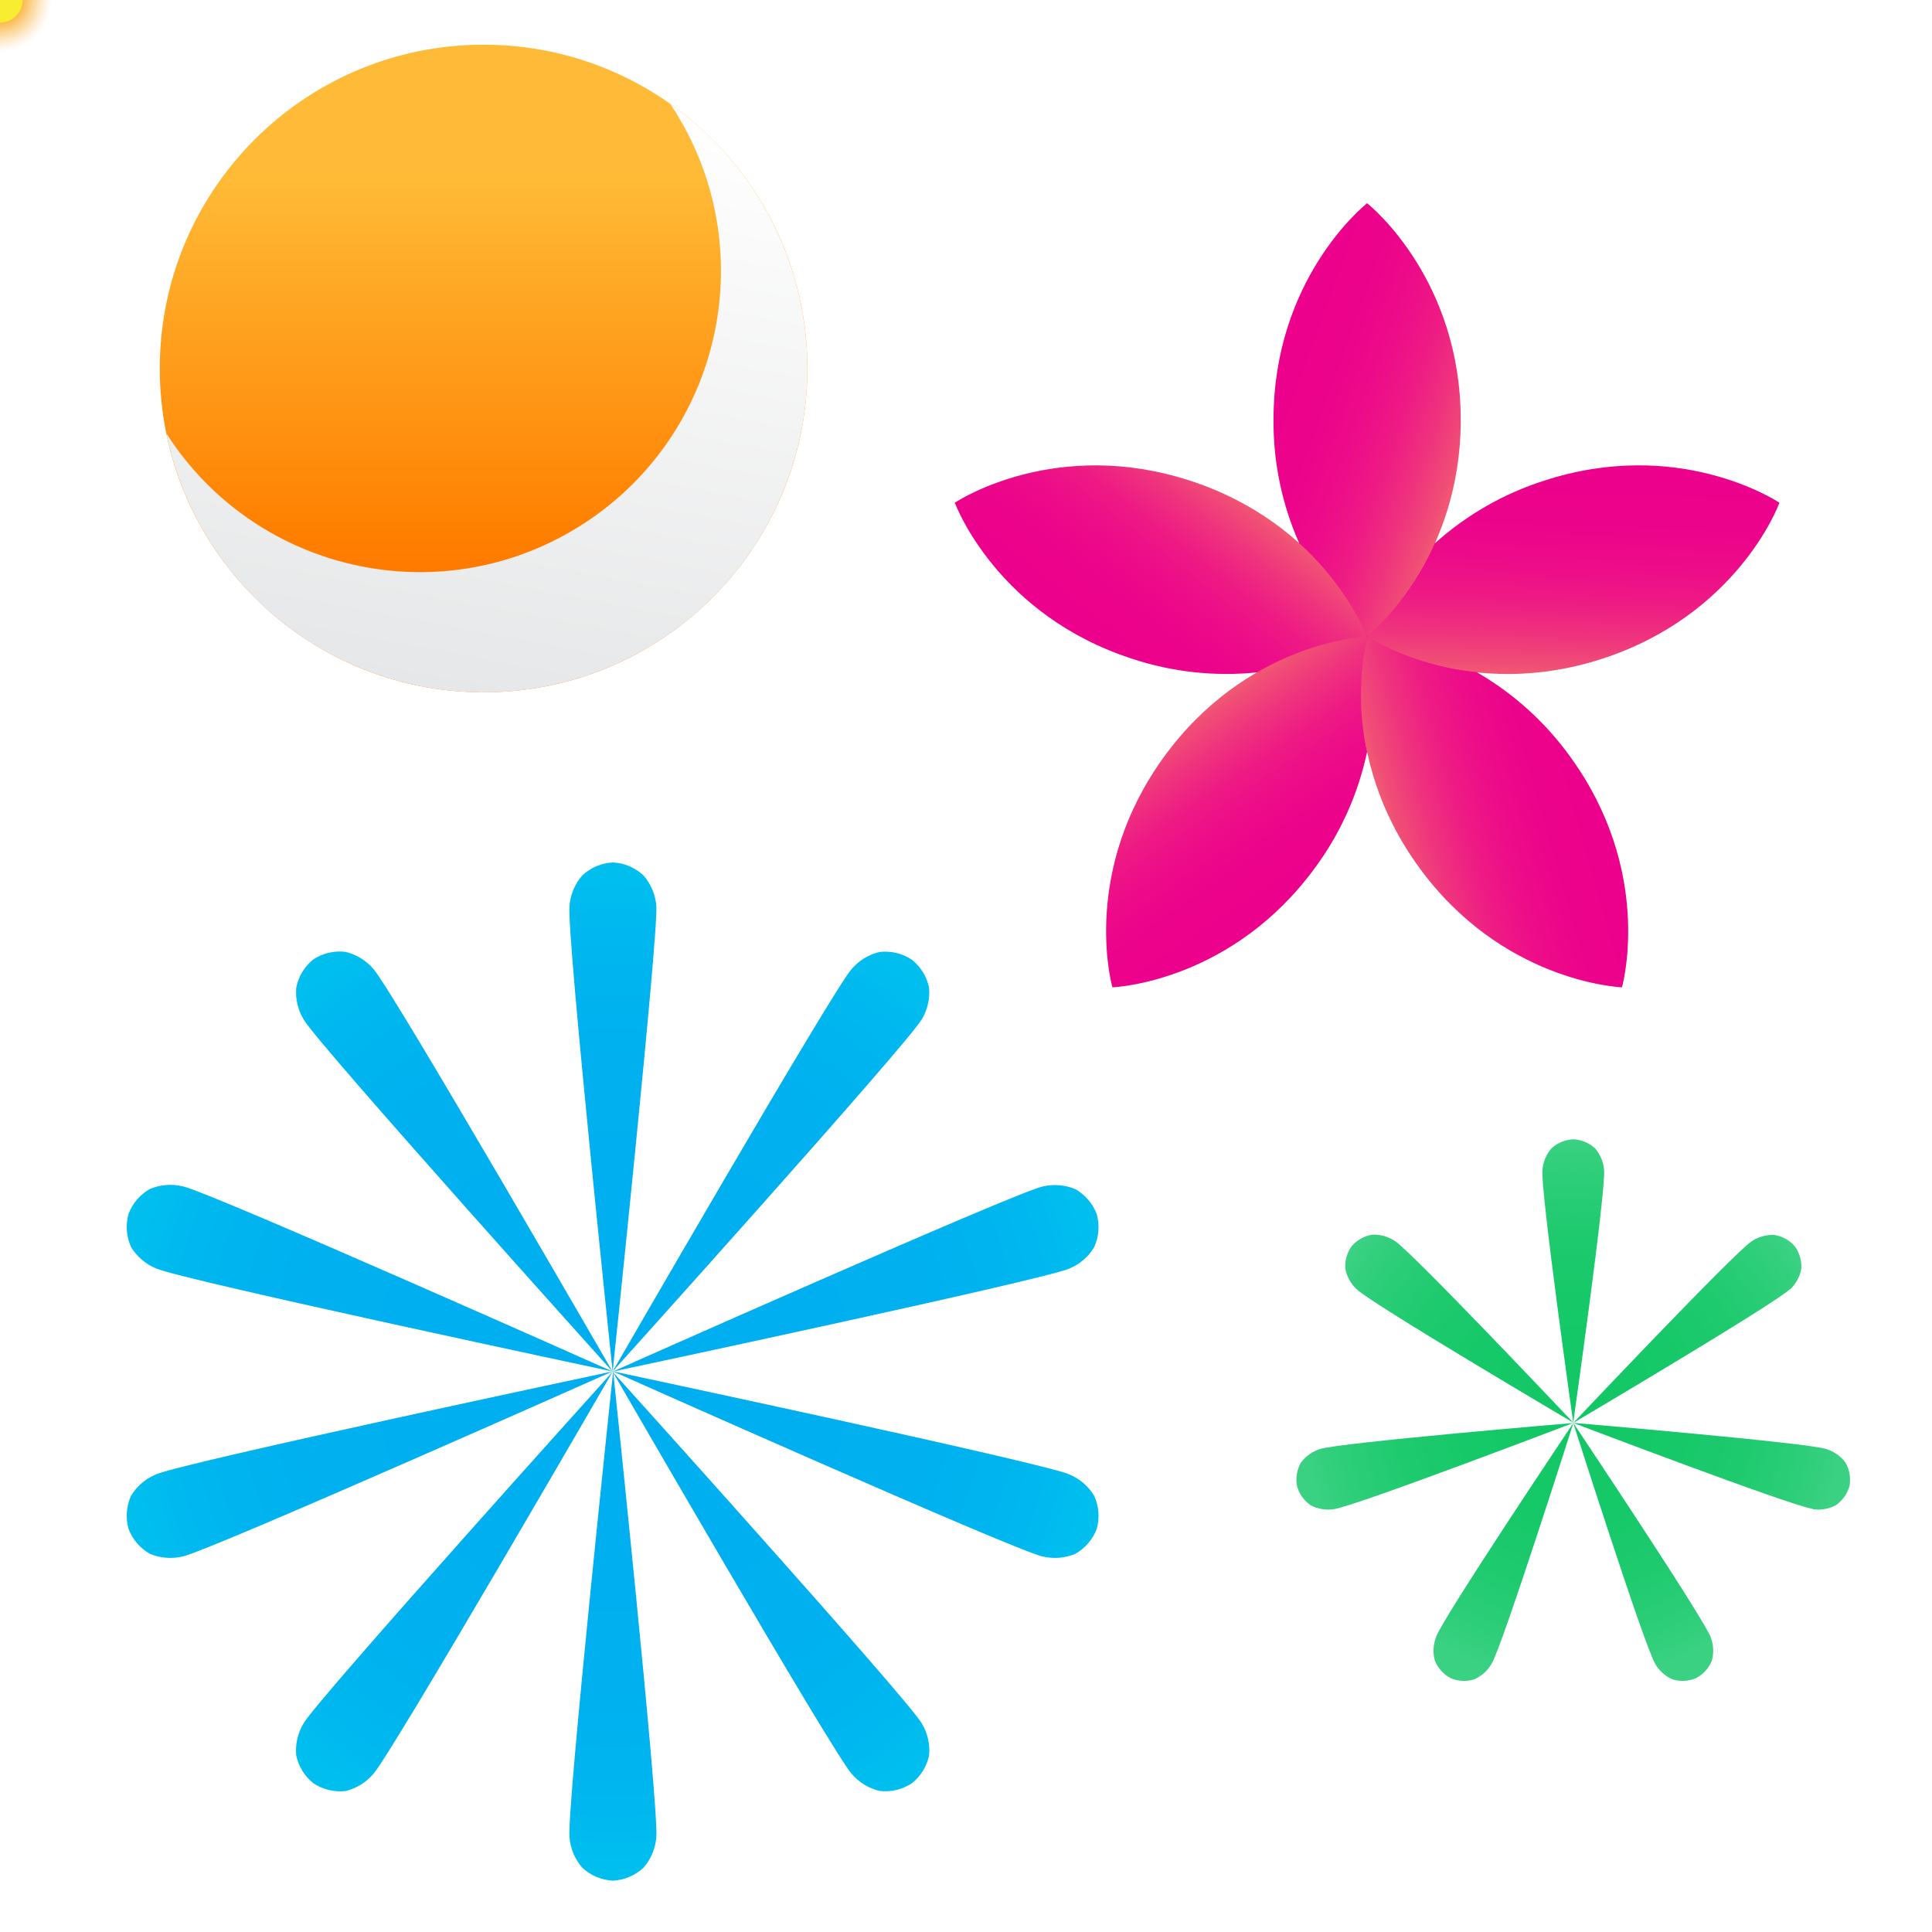
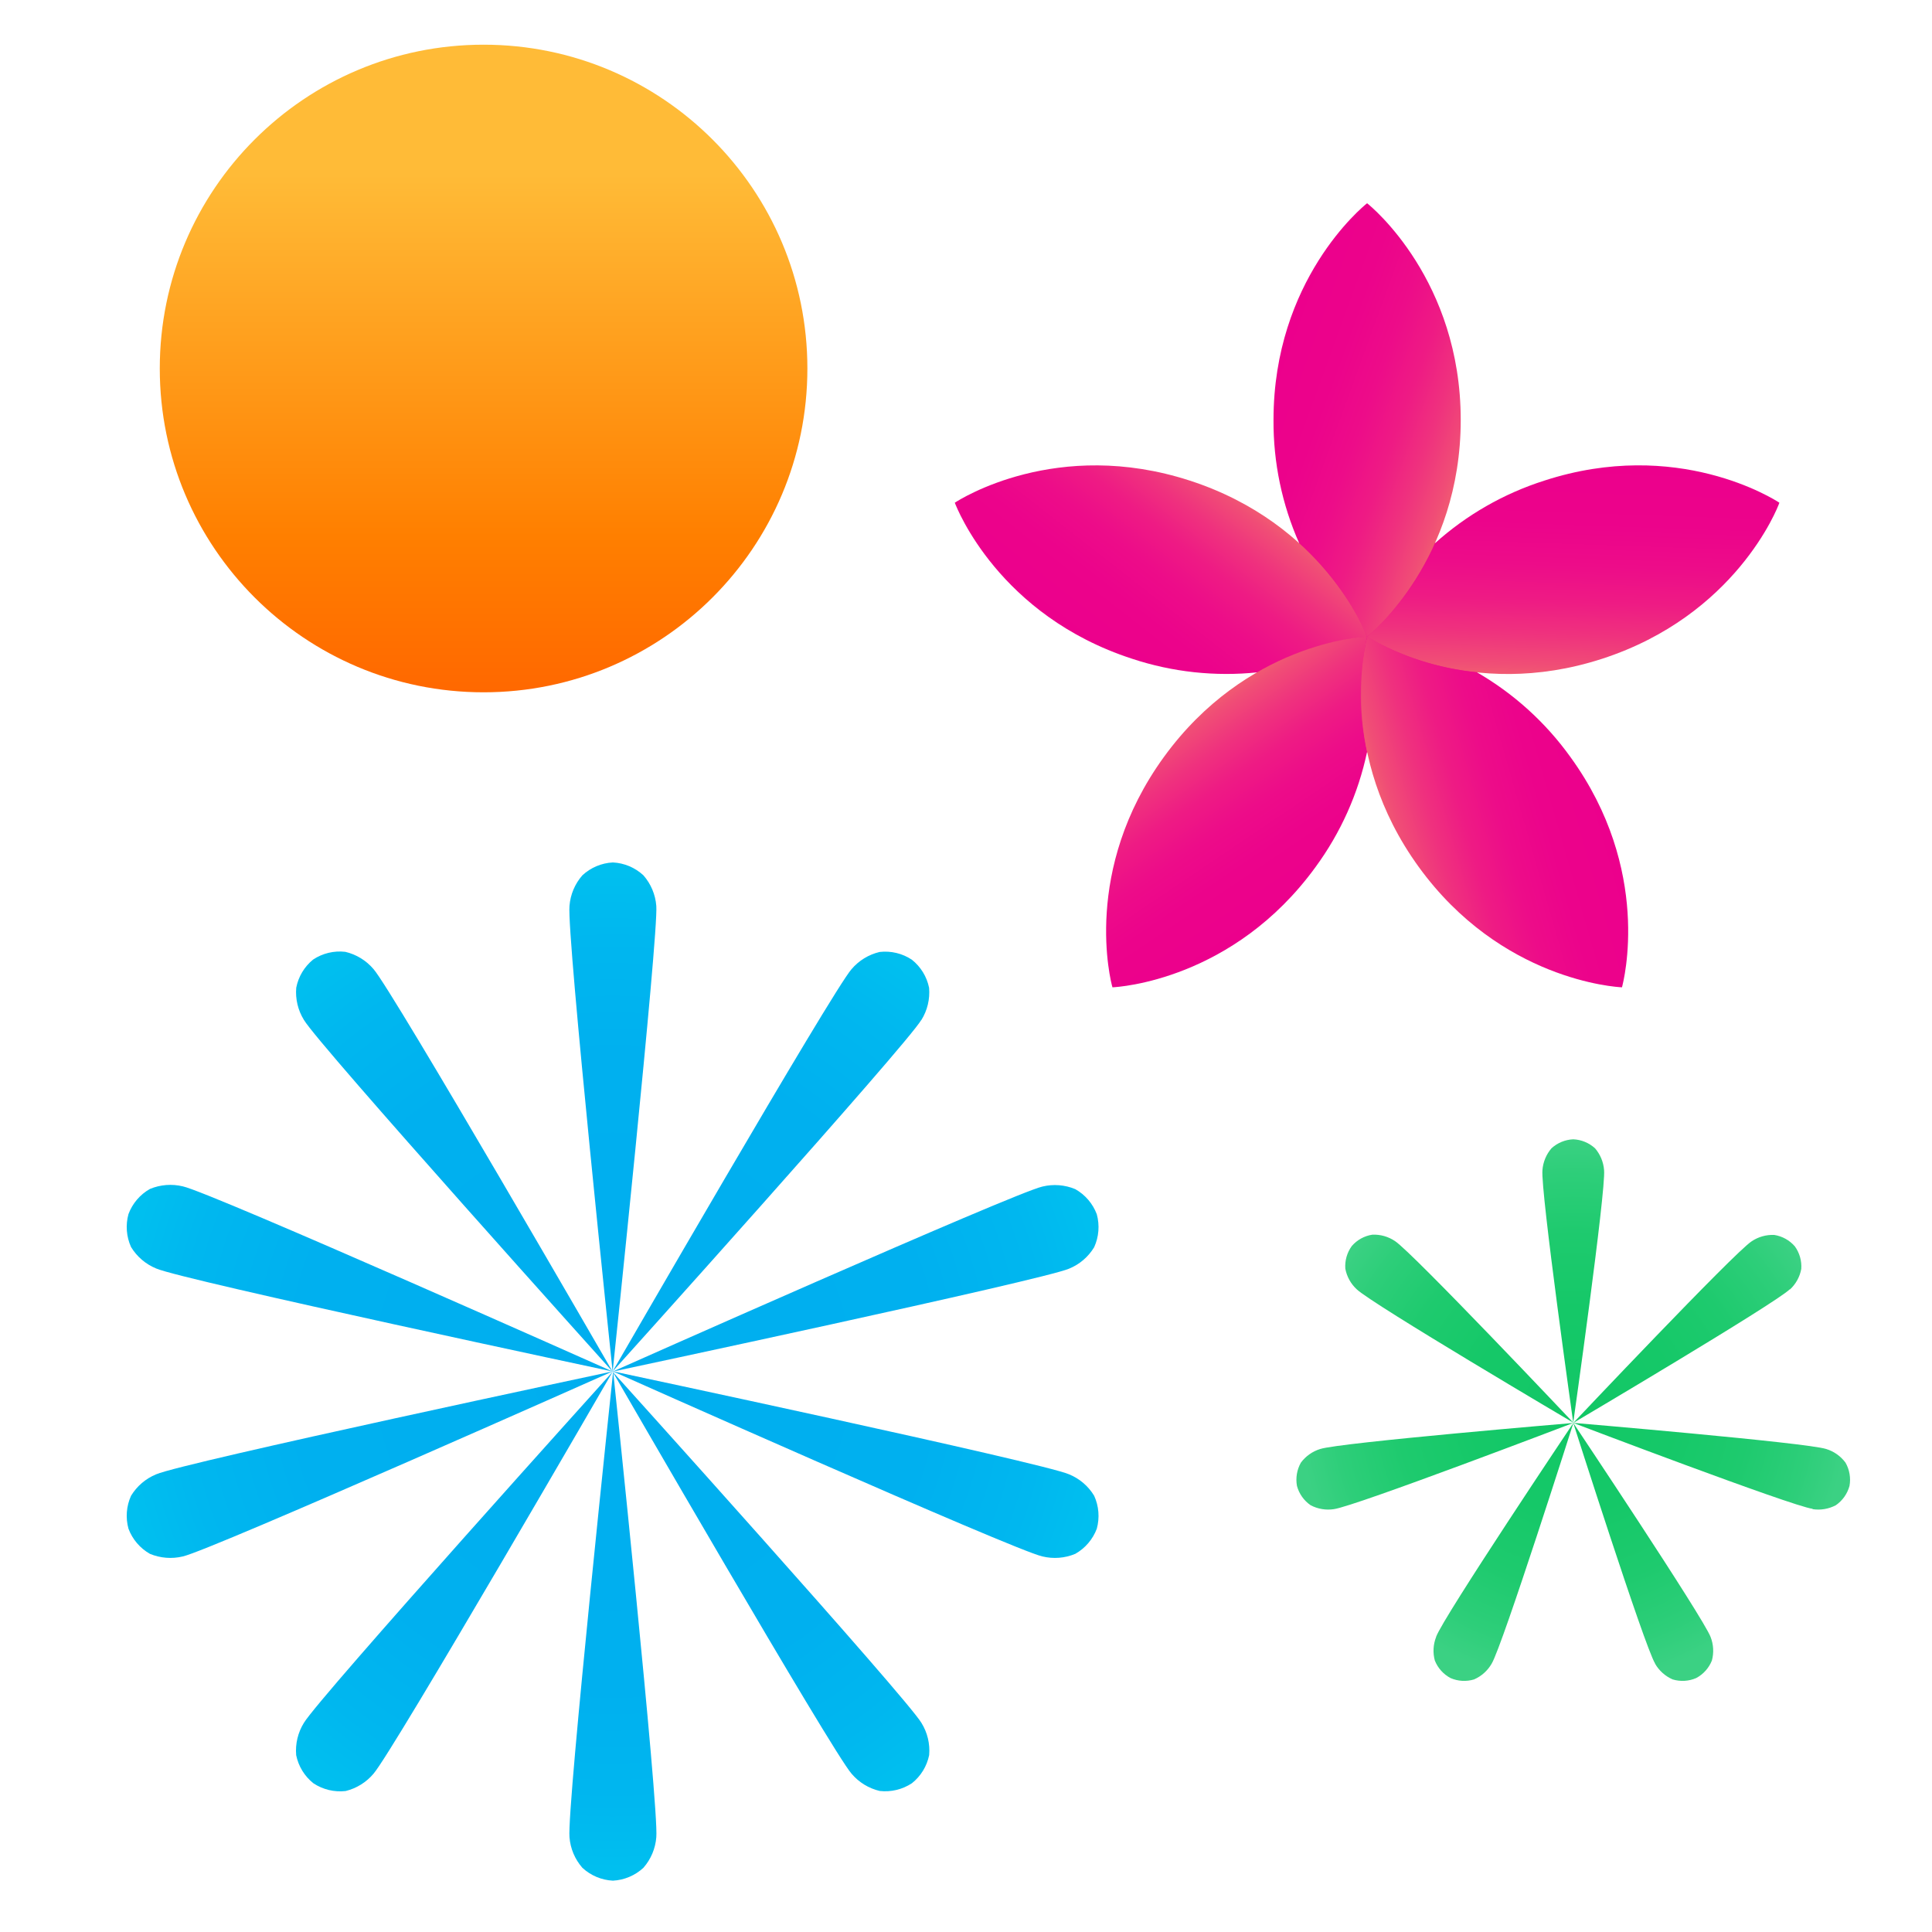
<svg xmlns="http://www.w3.org/2000/svg" xmlns:xlink="http://www.w3.org/1999/xlink" viewBox="0 0 300 300">
  <defs>
    <style>
      .cls-1 {
        fill: url(#radial-gradient);
      }

      .cls-2 {
        fill: url(#linear-gradient);
      }

      .cls-3 {
        fill: url(#linear-gradient-2);
      }

      .cls-4 {
        fill: url(#linear-gradient-3);
      }

      .cls-5 {
        fill: url(#linear-gradient-4);
      }

      .cls-6 {
        fill: url(#linear-gradient-5);
      }

      .cls-7 {
        fill: url(#linear-gradient-6);
      }

      .cls-8 {
        fill: url(#radial-gradient-2);
      }

      .cls-9 {
        fill: url(#linear-gradient-7);
      }

      .cls-10 {
        fill: url(#linear-gradient-8);
      }

      .cls-11 {
        fill: none;
      }

      .cls-12 {
        fill: url(#radial-gradient-3);
      }

      .cls-13 {
        fill: #f9ed32;
+       }
+ 
+       #moon,
+       #fireflies {
+         display: none;
+       }
+ 
+       @media (prefers-color-scheme: dark) {
+ 
+         #moon,
+         #fireflies {
+           display: unset;
+         }
+ 
+         #sun {
+           display: none;
+         }
      }
    </style>
    <radialGradient id="radial-gradient" cx="95.13" cy="212.95" r="77.27" gradientUnits="userSpaceOnUse">
      <stop offset="0" stop-color="#00aeef" />
      <stop offset="0.64" stop-color="#00b0ef" />
      <stop offset="0.87" stop-color="#00b7ef" />
      <stop offset="1" stop-color="#00bfef" />
    </radialGradient>
    <linearGradient id="linear-gradient" x1="212.92" y1="80.9" x2="211.66" y2="116.81" gradientUnits="userSpaceOnUse">
      <stop offset="0" stop-color="#ec008c" />
      <stop offset="0.28" stop-color="#ec038b" />
      <stop offset="0.48" stop-color="#ed0c89" />
      <stop offset="0.65" stop-color="#ee1b84" />
      <stop offset="0.8" stop-color="#ef317e" />
      <stop offset="0.95" stop-color="#f04d76" />
      <stop offset="1" stop-color="#f15a72" />
    </linearGradient>
    <linearGradient id="linear-gradient-2" x1="244.87" y1="71.9" x2="243.72" y2="105.02" xlink:href="#linear-gradient" />
    <linearGradient id="linear-gradient-3" x1="244.87" y1="71.9" x2="243.72" y2="105.02" gradientTransform="translate(52.67 270.21) rotate(-72)" xlink:href="#linear-gradient" />
    <linearGradient id="linear-gradient-4" x1="244.87" y1="71.9" x2="243.72" y2="105.02" gradientTransform="translate(325.93 303.62) rotate(-144)" xlink:href="#linear-gradient" />
    <linearGradient id="linear-gradient-5" x1="244.87" y1="71.9" x2="243.72" y2="105.02" gradientTransform="translate(442.14 54.05) rotate(144)" xlink:href="#linear-gradient" />
    <linearGradient id="linear-gradient-6" x1="244.87" y1="71.9" x2="243.72" y2="105.02" gradientTransform="translate(240.71 -133.59) rotate(72)" xlink:href="#linear-gradient" />
    <radialGradient id="radial-gradient-2" cx="244.29" cy="218.95" r="42.51" gradientUnits="userSpaceOnUse">
      <stop offset="0" stop-color="#12c766" />
      <stop offset="0.37" stop-color="#15c868" />
      <stop offset="0.64" stop-color="#1eca6e" />
      <stop offset="0.86" stop-color="#2dce79" />
      <stop offset="1" stop-color="#3bd183" />
    </radialGradient>
    <linearGradient id="linear-gradient-7" x1="75.09" y1="6.95" x2="75.09" y2="107.5" gradientUnits="userSpaceOnUse">
      <stop offset="0.2" stop-color="#ffbb37" />
      <stop offset="0.76" stop-color="#ff7f00" />
      <stop offset="1" stop-color="#ff6800" />
    </linearGradient>
    <linearGradient id="linear-gradient-8" x1="40.37" y1="-0.85" x2="-28.89" y2="-67.32" gradientTransform="translate(44.83 73.64) rotate(56.83)" gradientUnits="userSpaceOnUse">
      <stop offset="0" stop-color="#e6e7e8" />
      <stop offset="1" stop-color="#fff" />
    </linearGradient>
    <radialGradient id="radial-gradient-3" cx="0" cy="0" r="8.05" gradientUnits="userSpaceOnUse">
      <stop offset="0" stop-color="#f7a400" />
      <stop offset="0.11" stop-color="#f8a60b" stop-opacity="0.83" />
      <stop offset="0.29" stop-color="#f9a91b" stop-opacity="0.58" />
      <stop offset="0.47" stop-color="#f9ab28" stop-opacity="0.38" />
      <stop offset="0.63" stop-color="#faad32" stop-opacity="0.21" />
      <stop offset="0.78" stop-color="#fbaf3a" stop-opacity="0.1" />
      <stop offset="0.91" stop-color="#fbb03e" stop-opacity="0.03" />
      <stop offset="1" stop-color="#fbb040" stop-opacity="0" />
    </radialGradient>
  </defs>
  <g id="flowers">
    <g>
      <path class="cls-1" d="M95.13,213s-7.15-67.83-6.7-72.34a8.16,8.16,0,0,1,2-4.74,7.5,7.5,0,0,1,4.74-2h0a7.52,7.52,0,0,1,4.74,2,8.16,8.16,0,0,1,2,4.74C102.27,145.12,95.13,213,95.13,213ZM58,150.48a8.22,8.22,0,0,0-4.38-2.68,7.46,7.46,0,0,0-5,1.2h0A7.47,7.47,0,0,0,46,153.37a8.18,8.18,0,0,0,1.19,5C49.48,162.28,95.13,213,95.13,213S61,153.88,58,150.48ZM28.4,184.22a8.25,8.25,0,0,0-5.12.4,7.49,7.49,0,0,0-3.33,3.9h0a7.53,7.53,0,0,0,.4,5.12,8.21,8.21,0,0,0,3.9,3.33c4.16,1.82,70.88,16,70.88,16S32.83,185.19,28.4,184.22Zm-4.15,44.71a8.21,8.21,0,0,0-3.9,3.33,7.53,7.53,0,0,0-.4,5.12h0a7.53,7.53,0,0,0,3.33,3.9,8.25,8.25,0,0,0,5.12.4c4.43-1,66.73-28.73,66.73-28.73S28.41,227.11,24.25,228.93Zm22.93,38.61a8.18,8.18,0,0,0-1.19,5,7.47,7.47,0,0,0,2.68,4.37h0a7.52,7.52,0,0,0,5,1.2A8.22,8.22,0,0,0,58,275.42C61,272,95.13,213,95.13,213S49.48,263.62,47.18,267.54Zm41.25,17.75a8.16,8.16,0,0,0,2,4.74,7.55,7.55,0,0,0,4.74,2h0a7.57,7.57,0,0,0,4.74-2,8.16,8.16,0,0,0,2-4.74c.44-4.51-6.7-72.34-6.7-72.34S88,280.78,88.43,285.29Zm43.8-9.87a8.18,8.18,0,0,0,4.37,2.68,7.54,7.54,0,0,0,5-1.2h0a7.47,7.47,0,0,0,2.68-4.37,8.14,8.14,0,0,0-1.2-5C140.78,263.62,95.13,213,95.13,213S129.21,272,132.23,275.42Zm29.63-33.74a8.2,8.2,0,0,0,5.11-.4,7.55,7.55,0,0,0,3.34-3.9h0a7.54,7.54,0,0,0-.41-5.12,8.14,8.14,0,0,0-3.9-3.33c-4.16-1.82-70.87-16-70.87-16S157.43,240.71,161.86,241.68ZM166,197a8.14,8.14,0,0,0,3.9-3.33,7.54,7.54,0,0,0,.41-5.12h0a7.52,7.52,0,0,0-3.34-3.9,8.2,8.2,0,0,0-5.11-.4c-4.43,1-66.73,28.73-66.73,28.73S161.84,198.79,166,197Zm-22.93-38.61a8.15,8.15,0,0,0,1.2-5,7.47,7.47,0,0,0-2.68-4.37h0a7.49,7.49,0,0,0-5-1.2,8.18,8.18,0,0,0-4.37,2.68c-3,3.4-37.1,62.47-37.1,62.47S140.78,162.28,143.07,158.36Z" />
      <animateTransform attributeType="xml" attributeName="transform" type="rotate" from="0 95.13 212.95" to="360 95.13 212.95" dur="60s" repeatCount="indefinite" />
    </g>
    <g>
      <circle class="cls-2" cx="212.29" cy="98.86" r="17.97" />
      <path class="cls-3" d="M239.8,74.63a46.55,46.55,0,0,0-17,9.74,41.07,41.07,0,0,1-10.51,14.49c.8.53,15.86,10.14,36.5,3.43S276,79,276.3,78.06C275.5,77.53,260.44,67.92,239.8,74.63Z" />
      <path class="cls-4" d="M197.75,65.21a46.54,46.54,0,0,0,4,19.17,41.07,41.07,0,0,1,10.53,14.48c.76-.6,14.54-12,14.54-33.65s-13.78-33.06-14.54-33.65C211.53,32.15,197.75,43.51,197.75,65.21Z" />
      <path class="cls-5" d="M175.79,102.29a46.61,46.61,0,0,0,19.48,2.11,40.94,40.94,0,0,1,17-5.54c-.33-.91-6.87-17.53-27.51-24.23s-35.69,2.9-36.5,3.43C148.62,79,155.15,95.58,175.79,102.29Z" />
      <path class="cls-6" d="M204.28,134.63a46.53,46.53,0,0,0,8-17.88,41.08,41.08,0,0,1,0-17.89c-1,0-18.79,1.12-31.54,18.67s-8.28,34.85-8,35.78C173.69,153.27,191.52,152.19,204.28,134.63Z" />
      <path class="cls-7" d="M243.84,117.53a46.5,46.5,0,0,0-14.53-13.15,41.12,41.12,0,0,1-17-5.52c-.26.93-4.74,18.21,8,35.77s30.59,18.64,31.55,18.68C252.11,152.38,256.59,135.09,243.84,117.53Z" />
      <animateTransform attributeType="xml" attributeName="transform" type="rotate" from="0 212.29 98.86" to="360 212.29 98.86" dur="60s" repeatCount="indefinite" />
    </g>
    <g>
      <path class="cls-8" d="M244.29,220.91s-5.09-36-4.78-39.22a5.89,5.89,0,0,1,1.4-3.38,5.36,5.36,0,0,1,3.38-1.4h0a5.36,5.36,0,0,1,3.39,1.4,5.89,5.89,0,0,1,1.4,3.38C249.39,184.91,244.29,220.91,244.29,220.91Zm-27.67-28.19a5.83,5.83,0,0,0-3.52-1,5.24,5.24,0,0,0-3.2,1.77h0a5.33,5.33,0,0,0-1,3.51,5.82,5.82,0,0,0,1.77,3.2c2.33,2.26,33.64,20.72,33.64,20.72S219.33,194.48,216.62,192.72ZM205,225a5.89,5.89,0,0,0-3,2.12,5.41,5.41,0,0,0-.61,3.61h0a5.32,5.32,0,0,0,2.12,3,5.84,5.84,0,0,0,3.61.61c3.21-.41,37.16-13.38,37.16-13.38S208.07,224,205,225Zm18,29.19a5.82,5.82,0,0,0-.2,3.66,5.31,5.31,0,0,0,2.44,2.72h0a5.31,5.31,0,0,0,3.65.21,5.82,5.82,0,0,0,2.73-2.44c1.68-2.76,12.7-37.4,12.7-37.4S224.09,251.12,223,254.16Zm34,4.15a5.82,5.82,0,0,0,2.73,2.44,5.32,5.32,0,0,0,3.65-.21h0a5.31,5.31,0,0,0,2.44-2.72,5.82,5.82,0,0,0-.2-3.66c-1.12-3-21.33-33.25-21.33-33.25S255.32,255.55,257,258.31Zm24.46-24a5.84,5.84,0,0,0,3.61-.61,5.36,5.36,0,0,0,2.12-3h0a5.36,5.36,0,0,0-.62-3.61,5.83,5.83,0,0,0-3-2.12c-3.07-1-39.3-4.06-39.3-4.06S278.25,233.88,281.46,234.29Zm-3.53-34.1a5.75,5.75,0,0,0,1.77-3.2,5.33,5.33,0,0,0-1-3.51h0a5.3,5.3,0,0,0-3.2-1.77,5.83,5.83,0,0,0-3.52,1c-2.71,1.76-27.68,28.19-27.68,28.19S275.61,202.45,277.93,200.19Z" />
      <animateTransform attributeType="xml" attributeName="transform" type="rotate" from="360 244.29 218.95" to="0 244.29 218.95" dur="60s" repeatCount="indefinite" />
    </g>
  </g>
  <g id="sun">
    <circle class="cls-9" cx="75.09" cy="57.22" r="50.28" />
  </g>
  <g id="moon">
    <path class="cls-10" d="M117.17,29.71a50.15,50.15,0,0,0-13.09-13.57c.08.13.17.24.25.37A46.75,46.75,0,0,1,26.06,67.66l-.23-.37a50.28,50.28,0,1,0,91.34-37.58Z" />
  </g>
  <g id="fireflies">
    <g>
      <circle class="cls-12" cx="0" cy="0" r="11" />
      <circle class="cls-13" cx="0" cy="0" r="3.5" />
      <animateMotion dur="40s" repeatCount="indefinite" path="M207.61,129.37c24.07,10.44,41.56-2,49.56,9.16,7.86,10.92-8.15,24.34-14.8,62.22-4.11,23.43,2.06,48-8.36,55.49-10.41,7.68-37.41-1.64-59.33,3.84-27.78,6.95-34,25-47.69,20.83-15.35-4.68-9.44-27.25-29.5-45-21.48-19-43-6.13-57.16-23.37C27.11,196.48,28.36,164.22,44,149c20.44-19.92,50.9,3.67,78.77-16.78C147.11,114.35,143,82.28,157.41,81,172.7,79.61,176,115.63,207.61,129.37Z" />
    </g>
    <g>
      <circle class="cls-12" cx="0" cy="0" r="11" />
      <circle class="cls-13" cx="0" cy="0" r="3.5" />
      <animateMotion dur="30s" repeatCount="indefinite" keyPoints="1;0" keyTimes="0;1" calcMode="linear" path="M90.92,193.14c-.57-9-1.15-20.58,7.8-25.24,9.13-4.73,27.79-2.55,42.85-4.11,14.92-1.4,26.23-6.55,45.61-13.12s46.66-14.93,56.72-11.22c10.23,3.64,3,19.23-1.68,33-4.78,13.88-7,25.88-17.85,35.16s-30.5,15.72-50.29,30.28c-20,14.54-40.2,37.09-61.39,45.54s-43.35,2.81-46.9-10.84S77,237.3,84.38,223.15C91.63,209.07,91.35,202.31,90.92,193.14Z" />
    </g>
    <g>
      <circle class="cls-12" cx="0" cy="0" r="11" />
      <circle class="cls-13" cx="0" cy="0" r="3.5" />
      <animateMotion dur="35s" repeatCount="indefinite" keyPoints="1;0" keyTimes="0;1" calcMode="linear" path="M275.09,113.71c5.89,9,13.32,20.72,7.27,29.62s-25.81,15.32-39.69,23.8c-13.84,8.26-21.91,18.74-37.07,34.37s-37,36.71-49.12,37.47c-12.21.91-14.31-18.49-17.85-34.78-3.51-16.51-8.47-29.91-3.27-44.45s20.68-30.15,31.52-54.22c11.05-24.13,17.57-56.65,33.39-75s41-22.69,52.52-10.22,9.89,41.48,11,59.48S269.24,104.44,275.09,113.71Z" />
    </g>
  </g>
</svg>
